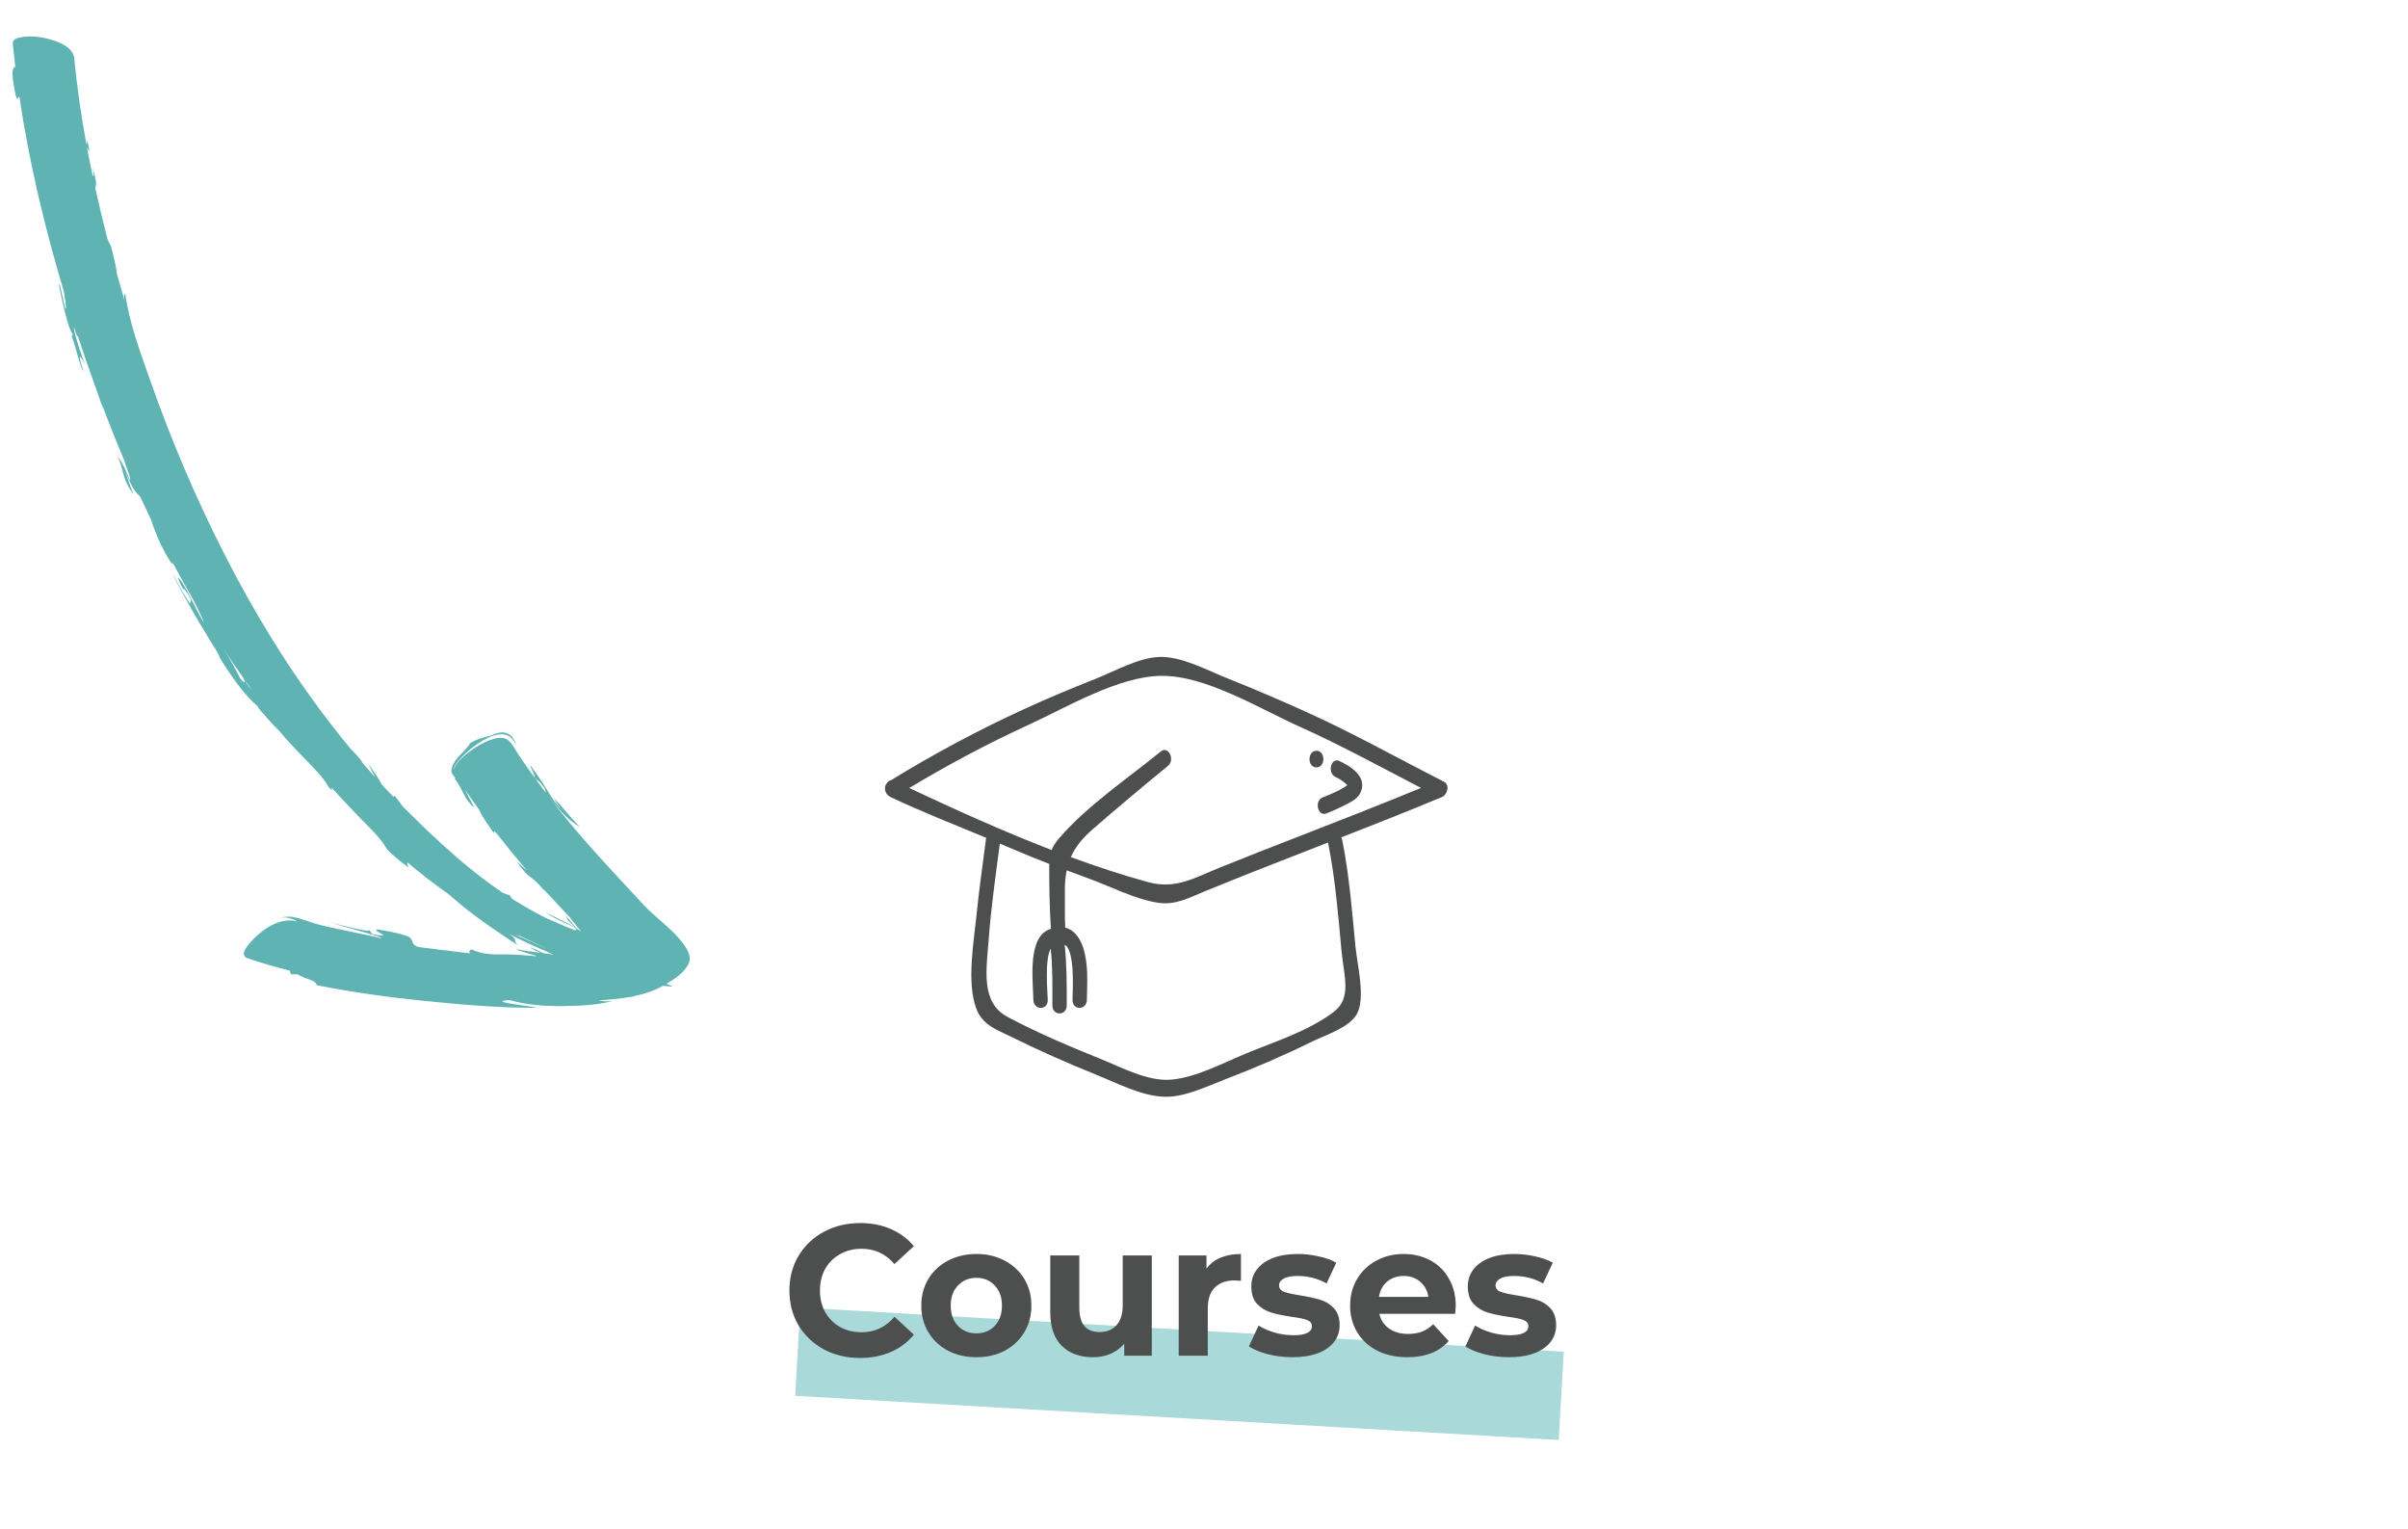
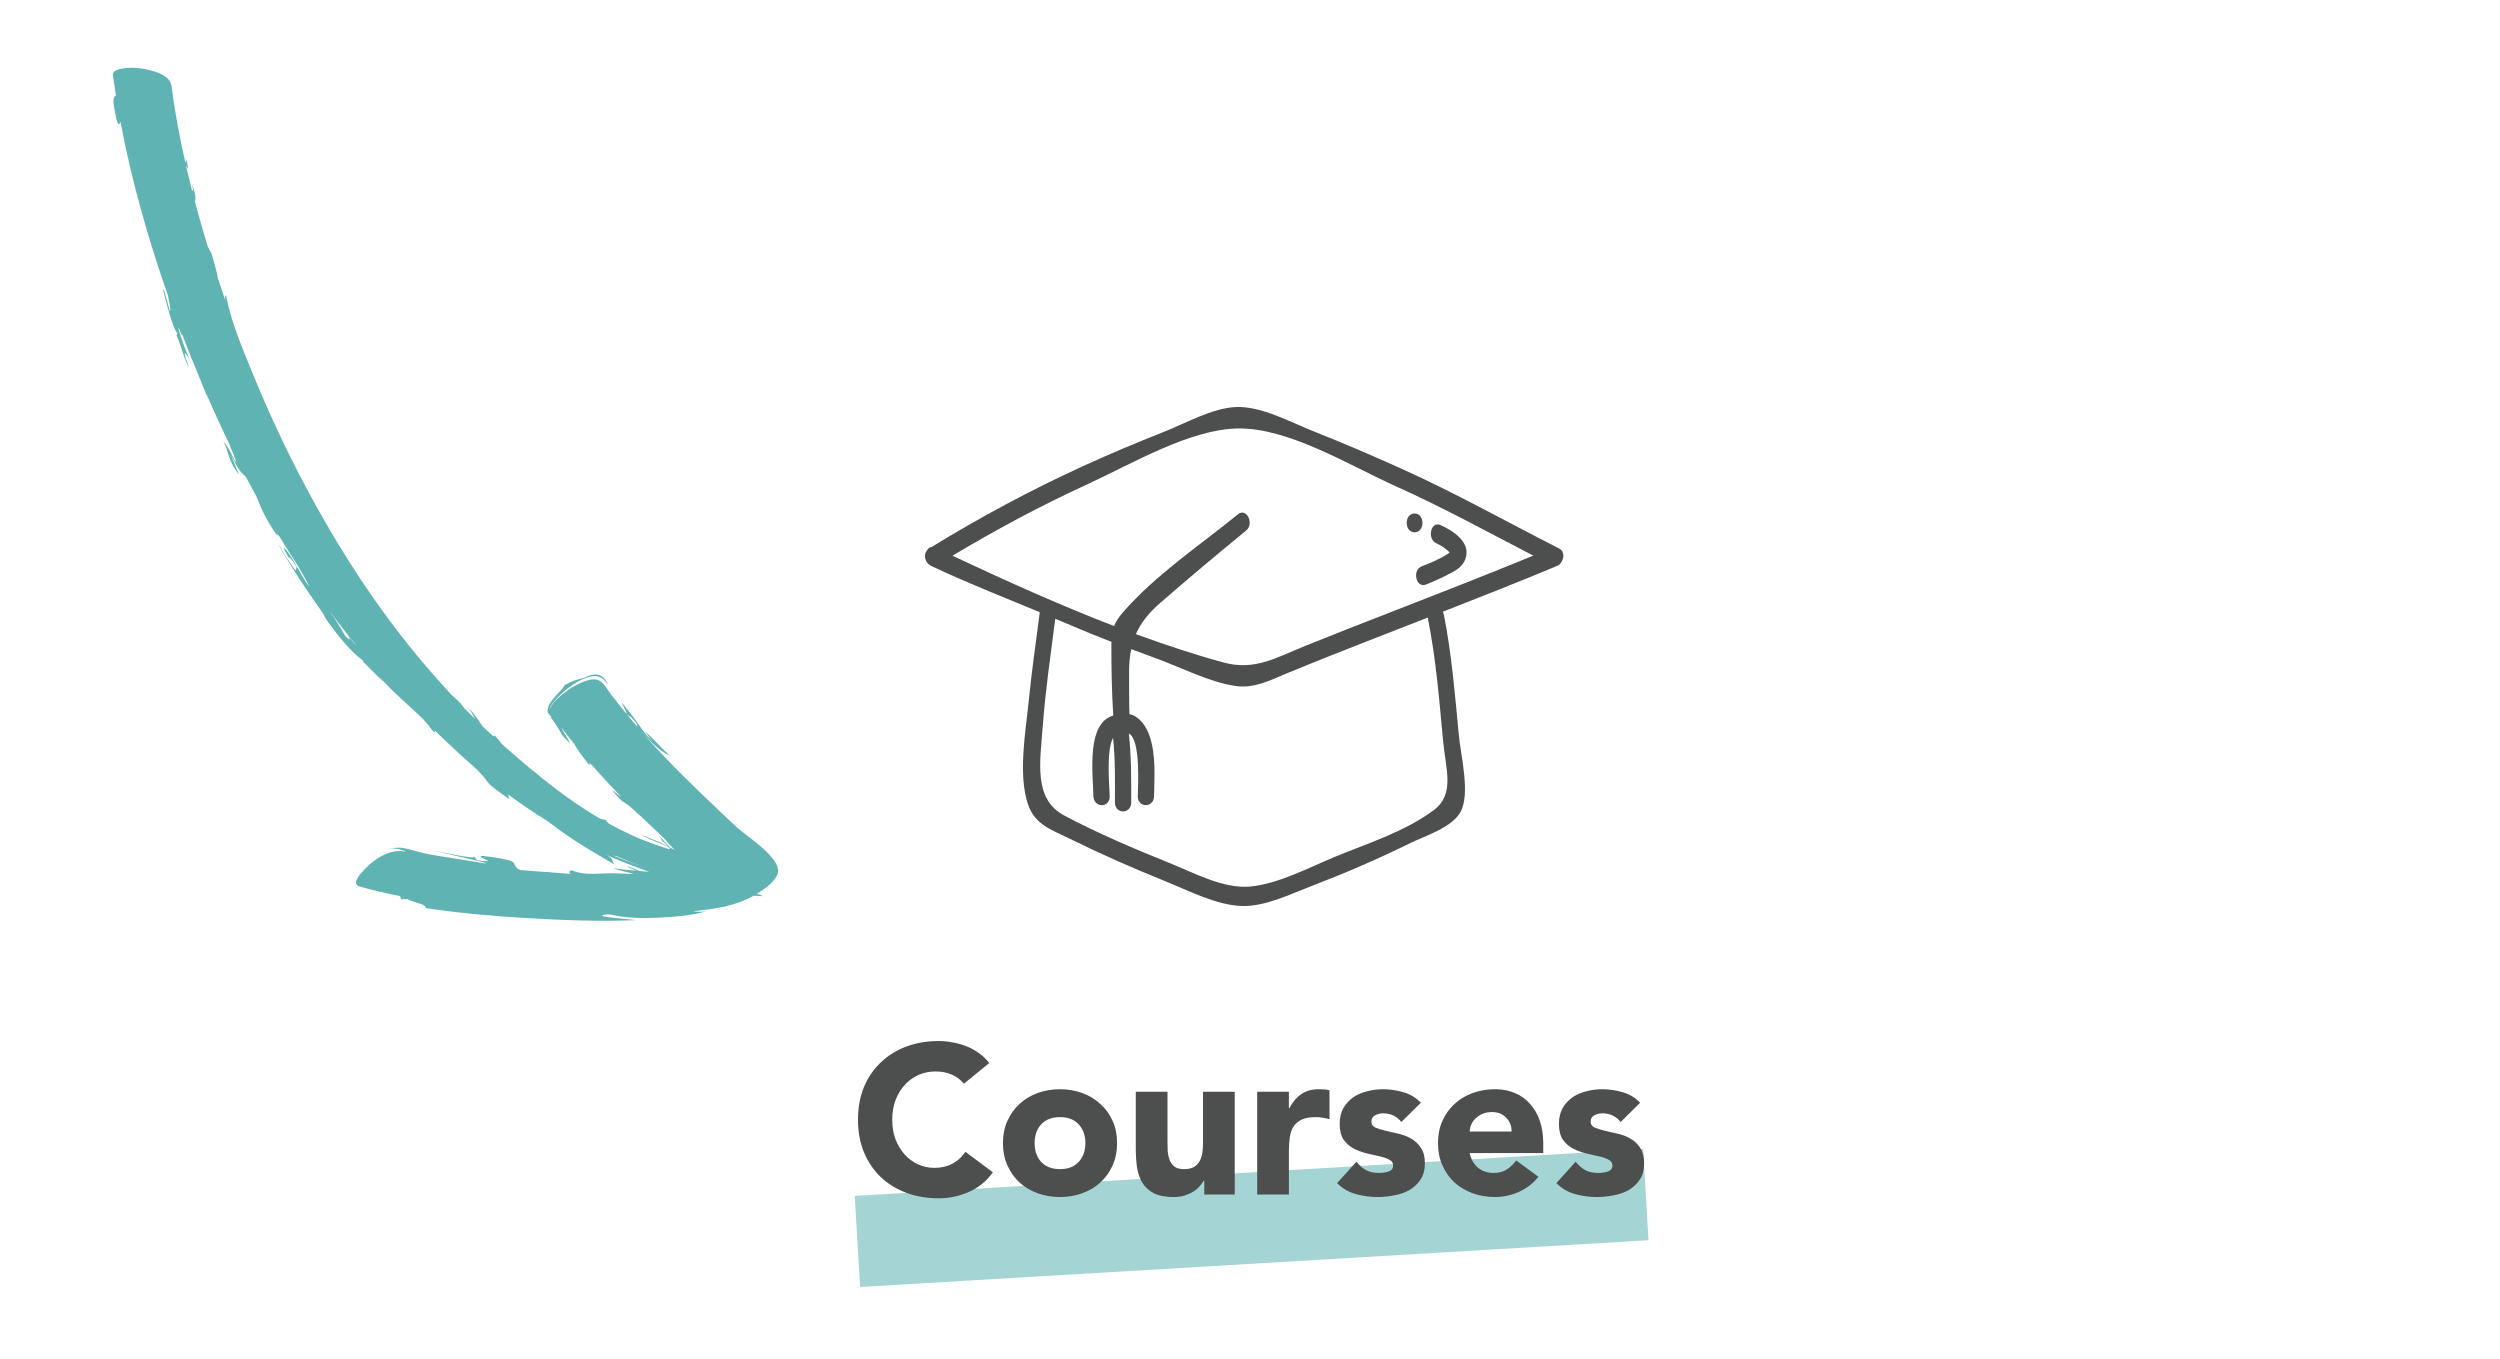
- <svg xmlns="http://www.w3.org/2000/svg" width="517" height="328" viewBox="0 0 517 328" fill="none">
-   <mask id="mask0_238:954" style="mask-type:alpha" maskUnits="userSpaceOnUse" x="0" y="0" width="517" height="328">
-     <rect width="517" height="328" fill="#C4C4C4" />
+ <svg xmlns="http://www.w3.org/2000/svg" width="473" height="257" viewBox="0 0 473 257" fill="none">
+   <mask id="mask0_102_893" style="mask-type:alpha" maskUnits="userSpaceOnUse" x="0" y="0" width="473" height="257">
+     <rect width="473" height="257" fill="#C4C4C4" />
  </mask>
-   <g mask="url(#mask0_238:954)">
-     <rect x="171.817" y="280.658" width="164.202" height="18.974" transform="rotate(3.31143 171.817 280.658)" fill="#75C2C2" fill-opacity="0.62" />
-     <path d="M184.646 291.48C181.793 291.48 179.206 290.867 176.886 289.64C174.593 288.387 172.779 286.667 171.446 284.48C170.139 282.267 169.486 279.773 169.486 277C169.486 274.227 170.139 271.747 171.446 269.56C172.779 267.347 174.593 265.627 176.886 264.4C179.206 263.147 181.806 262.52 184.686 262.52C187.113 262.52 189.299 262.947 191.246 263.8C193.219 264.653 194.873 265.88 196.206 267.48L192.046 271.32C190.153 269.133 187.806 268.04 185.006 268.04C183.273 268.04 181.726 268.427 180.366 269.2C179.006 269.947 177.939 271 177.166 272.36C176.419 273.72 176.046 275.267 176.046 277C176.046 278.733 176.419 280.28 177.166 281.64C177.939 283 179.006 284.067 180.366 284.84C181.726 285.587 183.273 285.96 185.006 285.96C187.806 285.96 190.153 284.853 192.046 282.64L196.206 286.48C194.873 288.107 193.219 289.347 191.246 290.2C189.273 291.053 187.073 291.48 184.646 291.48Z" fill="#4D4E4E" />
-     <path d="M209.64 291.32C207.373 291.32 205.333 290.853 203.52 289.92C201.733 288.96 200.333 287.64 199.32 285.96C198.306 284.28 197.8 282.373 197.8 280.24C197.8 278.107 198.306 276.2 199.32 274.52C200.333 272.84 201.733 271.533 203.52 270.6C205.333 269.64 207.373 269.16 209.64 269.16C211.906 269.16 213.933 269.64 215.72 270.6C217.506 271.533 218.906 272.84 219.92 274.52C220.933 276.2 221.44 278.107 221.44 280.24C221.44 282.373 220.933 284.28 219.92 285.96C218.906 287.64 217.506 288.96 215.72 289.92C213.933 290.853 211.906 291.32 209.64 291.32ZM209.64 286.2C211.24 286.2 212.546 285.667 213.56 284.6C214.6 283.507 215.12 282.053 215.12 280.24C215.12 278.427 214.6 276.987 213.56 275.92C212.546 274.827 211.24 274.28 209.64 274.28C208.04 274.28 206.72 274.827 205.68 275.92C204.64 276.987 204.12 278.427 204.12 280.24C204.12 282.053 204.64 283.507 205.68 284.6C206.72 285.667 208.04 286.2 209.64 286.2Z" fill="#4D4E4E" />
-     <path d="M247.291 269.48V291H241.371V288.44C240.544 289.373 239.557 290.093 238.411 290.6C237.264 291.08 236.024 291.32 234.691 291.32C231.864 291.32 229.624 290.507 227.971 288.88C226.317 287.253 225.491 284.84 225.491 281.64V269.48H231.731V280.72C231.731 284.187 233.184 285.92 236.091 285.92C237.584 285.92 238.784 285.44 239.691 284.48C240.597 283.493 241.051 282.04 241.051 280.12V269.48H247.291Z" fill="#4D4E4E" />
-     <path d="M259.031 272.32C259.778 271.28 260.778 270.493 262.031 269.96C263.311 269.427 264.778 269.16 266.431 269.16V274.92C265.738 274.867 265.271 274.84 265.031 274.84C263.245 274.84 261.845 275.347 260.831 276.36C259.818 277.347 259.311 278.84 259.311 280.84V291H253.071V269.48H259.031V272.32Z" fill="#4D4E4E" />
-     <path d="M277.46 291.32C275.673 291.32 273.927 291.107 272.22 290.68C270.513 290.227 269.153 289.667 268.14 289L270.22 284.52C271.18 285.133 272.34 285.64 273.7 286.04C275.06 286.413 276.393 286.6 277.7 286.6C280.34 286.6 281.66 285.947 281.66 284.64C281.66 284.027 281.3 283.587 280.58 283.32C279.86 283.053 278.753 282.827 277.26 282.64C275.5 282.373 274.047 282.067 272.9 281.72C271.753 281.373 270.753 280.76 269.9 279.88C269.073 279 268.66 277.747 268.66 276.12C268.66 274.76 269.047 273.56 269.82 272.52C270.62 271.453 271.767 270.627 273.26 270.04C274.78 269.453 276.567 269.16 278.62 269.16C280.14 269.16 281.647 269.333 283.14 269.68C284.66 270 285.913 270.453 286.9 271.04L284.82 275.48C282.927 274.413 280.86 273.88 278.62 273.88C277.287 273.88 276.287 274.067 275.62 274.44C274.953 274.813 274.62 275.293 274.62 275.88C274.62 276.547 274.98 277.013 275.7 277.28C276.42 277.547 277.567 277.8 279.14 278.04C280.9 278.333 282.34 278.653 283.46 279C284.58 279.32 285.553 279.92 286.38 280.8C287.207 281.68 287.62 282.907 287.62 284.48C287.62 285.813 287.22 287 286.42 288.04C285.62 289.08 284.447 289.893 282.9 290.48C281.38 291.04 279.567 291.32 277.46 291.32Z" fill="#4D4E4E" />
-     <path d="M312.55 280.32C312.55 280.4 312.51 280.96 312.43 282H296.15C296.443 283.333 297.137 284.387 298.23 285.16C299.323 285.933 300.683 286.32 302.31 286.32C303.43 286.32 304.417 286.16 305.27 285.84C306.15 285.493 306.963 284.96 307.71 284.24L311.03 287.84C309.003 290.16 306.043 291.32 302.15 291.32C299.723 291.32 297.577 290.853 295.71 289.92C293.843 288.96 292.403 287.64 291.39 285.96C290.377 284.28 289.87 282.373 289.87 280.24C289.87 278.133 290.363 276.24 291.35 274.56C292.363 272.853 293.737 271.533 295.47 270.6C297.23 269.64 299.19 269.16 301.35 269.16C303.457 269.16 305.363 269.613 307.07 270.52C308.777 271.427 310.11 272.733 311.07 274.44C312.057 276.12 312.55 278.08 312.55 280.32ZM301.39 273.88C299.977 273.88 298.79 274.28 297.83 275.08C296.87 275.88 296.283 276.973 296.07 278.36H306.67C306.457 277 305.87 275.92 304.91 275.12C303.95 274.293 302.777 273.88 301.39 273.88Z" fill="#4D4E4E" />
-     <path d="M323.944 291.32C322.158 291.32 320.411 291.107 318.704 290.68C316.998 290.227 315.638 289.667 314.624 289L316.704 284.52C317.664 285.133 318.824 285.64 320.184 286.04C321.544 286.413 322.878 286.6 324.184 286.6C326.824 286.6 328.144 285.947 328.144 284.64C328.144 284.027 327.784 283.587 327.064 283.32C326.344 283.053 325.238 282.827 323.744 282.64C321.984 282.373 320.531 282.067 319.384 281.72C318.238 281.373 317.238 280.76 316.384 279.88C315.558 279 315.144 277.747 315.144 276.12C315.144 274.76 315.531 273.56 316.304 272.52C317.104 271.453 318.251 270.627 319.744 270.04C321.264 269.453 323.051 269.16 325.104 269.16C326.624 269.16 328.131 269.333 329.624 269.68C331.144 270 332.398 270.453 333.384 271.04L331.304 275.48C329.411 274.413 327.344 273.88 325.104 273.88C323.771 273.88 322.771 274.067 322.104 274.44C321.438 274.813 321.104 275.293 321.104 275.88C321.104 276.547 321.464 277.013 322.184 277.28C322.904 277.547 324.051 277.8 325.624 278.04C327.384 278.333 328.824 278.653 329.944 279C331.064 279.32 332.038 279.92 332.864 280.8C333.691 281.68 334.104 282.907 334.104 284.48C334.104 285.813 333.704 287 332.904 288.04C332.104 289.08 330.931 289.893 329.384 290.48C327.864 291.04 326.051 291.32 323.944 291.32Z" fill="#4D4E4E" />
-     <path d="M285.194 181.188C286.693 188.701 287.316 196.508 288.029 204.16C288.527 209.498 290.311 214.218 286.322 217.232C280.892 221.338 273.654 223.594 267.578 226.103C262.58 228.169 256.818 231.268 251.468 231.738C246.466 232.18 240.871 229.134 236.228 227.263C229.537 224.566 222.807 221.719 216.363 218.301C210.477 215.178 211.792 208.139 212.284 201.503C212.79 194.644 213.781 187.866 214.661 181.067C215.613 181.468 216.571 181.858 217.517 182.272C220.091 183.391 222.686 184.434 225.295 185.437C225.293 185.573 225.275 185.673 225.275 185.815C225.26 190.243 225.345 194.915 225.626 199.374C220.591 200.862 221.736 209.871 221.87 214.615C221.936 216.901 225.02 216.913 224.954 214.615C224.905 212.844 224.267 206.026 225.589 203.609C226.025 207.652 225.951 211.735 225.945 215.803C225.943 218.097 229.027 218.101 229.029 215.803C229.035 211.435 229.056 207.112 228.581 202.784C230.872 203.906 230.292 212.968 230.267 214.615C230.232 216.908 233.316 216.908 233.351 214.615C233.411 210.798 233.728 206.979 232.525 203.328C231.842 201.256 230.465 199.464 228.696 199.124C228.587 196.512 228.657 193.922 228.626 191.296C228.61 189.637 228.748 188.173 229.025 186.821C230.51 187.37 231.99 187.93 233.477 188.465C238.282 190.193 243.807 193.085 248.785 193.791C252.369 194.3 255.254 192.719 258.634 191.327C264.13 189.064 269.653 186.885 275.18 184.727C278.515 183.427 281.85 182.124 285.185 180.827C285.189 180.948 285.167 181.055 285.194 181.188ZM220.673 155.654C229.14 151.766 240.075 145.206 249.223 145.068C258.846 144.923 270.282 152.051 279.2 156.053C288.031 160.02 296.494 164.666 305.097 169.124C296.262 172.751 287.385 176.226 278.497 179.679C272.974 181.827 267.451 183.978 261.951 186.2C256.463 188.418 252.406 190.949 246.521 189.349C241.002 187.847 235.453 186.005 229.909 183.976C230.859 181.815 232.366 179.938 234.548 178.041C239.896 173.395 245.308 168.853 250.765 164.383C252.373 163.069 250.835 159.974 249.211 161.305C242.08 167.142 233.555 172.787 227.378 179.95C226.605 180.846 226.11 181.613 225.787 182.452C215.409 178.457 205.126 173.797 195.205 169.143C203.504 164.172 211.975 159.644 220.673 155.654ZM310.022 167.791C299.984 162.693 290.272 157.22 280.02 152.617C274.633 150.2 269.219 147.861 263.752 145.696C259.267 143.921 253.603 140.786 248.812 141.012C244.303 141.225 239.314 144.092 235.126 145.743C229.994 147.766 224.894 149.907 219.853 152.215C210.071 156.695 200.545 161.8 191.251 167.494C190.869 167.542 190.567 167.794 190.367 168.16C189.763 168.889 189.96 169.992 190.556 170.619H190.558C190.626 170.693 190.706 170.736 190.783 170.793C190.889 170.883 190.982 170.985 191.12 171.049C197.878 174.241 204.832 176.972 211.727 179.826C211.005 185.404 210.201 190.963 209.642 196.567C209.06 202.368 207.551 210.653 209.545 216.312C210.867 220.069 214.052 221.027 217.114 222.546C223.118 225.521 229.239 228.214 235.408 230.7C239.927 232.523 245.23 235.32 250.103 235.417C254.415 235.503 259.045 233.21 263.061 231.669C269.419 229.233 275.717 226.524 281.877 223.487C284.453 222.218 289.662 220.614 291.307 217.674C293.244 214.213 291.379 206.946 291.021 203.193C290.293 195.562 289.664 187.733 288.167 180.24C288.128 180.038 288.048 179.89 287.969 179.741C295.217 176.91 302.457 174.056 309.654 171.049C310.752 170.591 311.348 168.466 310.022 167.791Z" fill="#4D4E4E" />
-     <path d="M286.746 166.785C287.461 167.115 288.181 167.543 288.798 168.083C288.973 168.211 289.125 168.368 289.258 168.546C289.104 168.677 288.929 168.784 288.771 168.886C287.272 169.844 285.596 170.514 283.98 171.156C282.115 171.897 282.915 175.341 284.801 174.595C286.322 173.989 287.819 173.306 289.285 172.536C290.422 171.94 291.652 171.284 292.203 169.898C293.535 166.54 289.686 164.323 287.566 163.348C285.722 162.498 284.922 165.946 286.746 166.785Z" fill="#4D4E4E" />
-     <path d="M282.641 164.718C284.625 164.718 284.629 161.153 282.641 161.153C280.654 161.153 280.65 164.718 282.641 164.718Z" fill="#4D4E4E" />
-     <path d="M49.573 141.856C50.332 143.195 51.011 144.482 51.608 145.69C52.737 146.984 52.712 146.444 52.198 145.459C50.81 143.483 49.449 141.481 48.116 139.444C48.614 140.238 49.105 141.036 49.573 141.856C49.12 141.068 50.332 143.195 49.573 141.856ZM54.085 148.109C53.466 147.253 52.852 146.389 52.241 145.525C53.092 146.936 53.63 147.621 54.085 148.109ZM112.27 201.335C114.124 202.167 115.979 203.002 117.846 203.803C115.788 202.869 113.737 201.918 111.702 200.916C111.418 200.841 111.082 200.741 110.674 200.61C110.674 200.61 111.31 200.903 112.27 201.335C111.31 200.903 113.23 201.766 112.27 201.335ZM117.025 169.308C115.253 166.923 115.825 168.03 114.778 166.925C115.561 168.006 116.354 169.077 117.157 170.137L117.025 169.308ZM2.895 14.644C3.01 14.447 3.158 14.415 3.286 14.29C3.122 12.912 2.96 11.534 2.821 10.156C2.772 9.665 2.621 9.127 2.912 8.739C3.36 8.145 4.196 8.025 4.812 7.935C7.037 7.611 9.423 7.971 11.61 8.718C13.076 9.221 15.715 10.251 15.941 12.587C16.535 18.738 17.43 24.845 18.541 30.9C18.655 30.95 18.723 30.681 18.729 29.953C19.624 34.113 18.976 32.029 18.682 31.689C19.051 33.674 19.454 35.663 19.869 37.644C20.056 37.837 20.267 38.052 19.909 36.006C20.848 39.34 20.663 39.852 20.447 40.336C21.255 44.001 22.131 47.648 23.064 51.269C23.349 51.945 23.622 52.503 23.855 52.905C24.679 56.143 25.029 57.924 25.151 58.997C25.677 60.875 26.218 62.739 26.77 64.592C26.608 63.676 26.587 63.076 26.887 63.12C27.807 69.411 30.088 75.494 32.142 81.353C34.467 87.968 36.996 94.514 39.731 100.903C45.109 113.432 51.239 125.531 58.188 136.813C63.41 145.285 69.12 153.292 75.266 160.715L75.26 160.709C77.174 162.589 77.657 163.365 77.992 163.964C78.832 164.934 79.693 165.883 80.553 166.835C79.936 165.749 79.553 164.782 78.919 163.767C80.828 166.269 81.363 167.352 82.064 168.528C82.845 169.363 83.646 170.178 84.439 170.999C84.654 171.08 84.582 170.801 84.74 170.81C85.48 171.716 85.993 172.439 86.444 173.091C88.649 175.238 90.827 177.435 93.065 179.526C93.099 179.49 93.451 179.805 94.848 181.172C99.04 184.984 103.367 188.551 107.915 191.614C108.669 191.957 109.189 192.108 109.401 192.086C109.481 192.315 109.696 192.619 110.021 192.986C112.362 194.457 114.718 195.777 117.1 196.995C119.207 197.911 121.313 198.844 123.443 199.671C123.958 199.62 123.714 199.349 123.382 199.148C122.72 198.738 122.012 198.45 121.328 198.118C119.918 197.43 118.474 196.792 117.133 195.885C121.493 197.914 122.274 198.358 123.493 199.119L122 197.591L121.404 196.459L123.796 199.312C124.076 199.493 124.396 199.691 124.778 199.927C123.993 199.005 123.148 197.946 122.319 196.888C120.421 194.863 118.528 192.832 116.637 190.79C116.753 190.959 116.871 191.118 116.981 191.298C113.187 186.82 114.412 189.711 110.913 184.928C111.508 185.461 112.289 186.084 113.135 186.831C110.977 184.324 108.864 181.75 106.82 179.106C106.187 178.38 105.858 178.14 106.124 178.951C104.336 176.505 103.144 174.565 102.794 173.694C101.795 172.309 100.804 170.91 99.831 169.493C100.834 171.679 103.323 175.496 100.16 171.535L99.035 169.396C98.636 168.643 98.237 167.893 97.666 167.225L97.733 166.917C97.638 166.839 97.486 166.649 97.29 166.381C97.082 166.133 96.842 165.719 96.938 165.202C97.156 163.84 98.13 162.778 98.909 161.922C99.107 161.708 101.061 159.717 100.862 159.568C102.309 158.654 103.831 158.238 105.428 157.896C106.994 157.078 109.195 156.627 110.351 158.799C110.561 159.143 110.735 159.523 110.918 159.89C110.608 159.468 110.359 159.138 110.217 158.96C108.765 156.787 106.179 157.664 104.481 158.514C102.506 159.504 100.595 160.974 98.976 162.691C98.433 163.32 97.706 164.008 97.34 165.22C97.4 165.151 97.484 164.968 97.603 164.735C98.272 163.357 99.491 162.356 100.549 161.526C102.015 160.371 103.615 159.407 105.298 158.822C106.459 158.414 108.086 157.98 109.198 158.966C110.135 159.789 110.863 161.34 111.606 162.429C112.602 163.884 113.614 165.318 114.639 166.738C115.07 167.069 114.495 165.849 114.447 165.737C114.247 165.283 113.919 164.736 113.849 164.224C115.097 165.936 116.291 167.637 117.406 169.484C118.352 171.057 119.319 172.508 120.519 173.782C119.318 172.132 118.896 171.375 118.9 171.275C118.892 171.332 119.925 172.382 120.015 172.477C120.511 173.042 121.005 173.61 121.498 174.179C122.467 175.291 123.427 176.48 124.488 177.454C121.865 176.108 119.445 173.055 117.467 170.546C123.95 179.083 131.096 186.596 138.217 194.25C140.773 196.995 143.825 199.009 146.236 201.966C147.153 203.093 148.622 205.101 147.886 206.761C146.972 208.808 144.715 210.175 143.104 211.157L144.573 211.79L142.359 211.601C140.293 212.732 138.103 213.428 135.851 213.881C135.807 213.921 135.81 213.954 135.876 213.982C135.764 213.968 135.637 213.956 135.498 213.948C133.253 214.373 130.945 214.572 128.609 214.716C129.214 214.906 130.115 214.986 131.522 214.877C128.048 215.755 124.415 215.919 120.851 215.951C117.165 215.981 113.329 215.777 109.684 214.719C109.471 214.705 109.257 214.697 109.044 214.679C104.923 215.022 112.937 215.828 115.451 216.323C107.28 216.355 99.064 215.653 90.895 214.814C83.234 214.023 75.584 212.993 67.971 211.454C67.79 210.316 66.223 210.466 63.862 209.13L62.314 209.132C62.811 209.136 62.037 208.595 62.31 208.368C59.269 207.6 56.237 206.731 53.234 205.711C51.569 205.145 52.613 203.648 53.43 202.662C56.003 199.576 60.115 196.708 63.82 197.797C62.473 196.927 60.999 196.733 59.55 197.083C60.644 196.818 61.77 196.666 62.897 196.814C64.523 197.117 66.131 197.798 67.739 198.266C69.319 198.729 70.916 199.042 72.508 199.388C75.681 200.085 78.867 200.668 82.034 201.432C81.451 200.994 80.662 200.86 80.022 200.663C78.742 200.277 77.462 199.893 76.182 199.546C74.142 199.003 72.131 198.314 70.091 197.768C71.984 198.257 73.88 198.77 75.778 199.206C76.555 199.381 77.335 199.555 78.115 199.663C78.352 199.699 79.142 199.926 79.321 199.631L79.917 200.503C85.624 201.557 79.211 199.667 81.116 199.498C82.962 199.835 84.843 200.113 86.668 200.678C87.205 200.844 88.08 201.03 88.361 201.724C88.733 202.632 88.872 202.929 89.761 203.267C91.636 203.512 93.51 203.74 95.38 203.963C95.834 203.969 96.369 204.039 96.965 204.157C98.348 204.322 99.728 204.484 101.097 204.653C100.387 204.28 100.898 203.966 101.219 203.779C103.481 204.854 105.653 204.894 108.001 204.855C110.408 204.814 112.794 205.062 115.2 205.254C115.268 205.068 111.235 204.187 110.882 203.713C112.403 204.042 114.196 204.284 115.956 204.513C114.418 203.76 112.742 202.882 114.927 203.752C115.61 204.075 116.159 204.349 116.625 204.597C117.37 204.695 118.112 204.793 118.854 204.901C115.124 203.303 111.401 201.65 107.774 199.653C108.222 199.92 110.571 200.911 110.597 201.823C110.624 202.745 111.767 203.287 112.302 203.652C107.919 200.738 103.484 197.851 99.301 194.467L97.67 193.09C97.174 192.672 96.685 192.259 96.188 191.837C93.225 189.759 90.318 187.513 87.491 185.124C87.419 185.304 87.478 185.621 87.687 186.211C86.454 185.251 85.216 184.296 84.042 183.219C83.591 182.813 83.118 182.372 82.782 181.8C81.699 179.963 80.244 178.651 78.794 177.292C79.679 178.092 80.561 178.892 81.446 179.689C77.915 176.315 74.526 172.712 71.178 169.046C71.252 169.461 71.566 170.065 70.545 168.902C70.126 168.14 69.498 167.285 68.741 166.37C65.561 162.786 61.995 159.614 59.048 155.713C59.341 156.153 59.652 156.577 59.957 157.006C58.465 155.418 57.029 153.749 55.573 152.101C55.519 152.059 55.547 152.133 55.514 152.119C55.483 151.979 55.45 151.846 55.452 151.733C52.294 149.044 49.619 145.053 47.251 141.327C46.776 139.916 45.765 138.615 45.048 137.395C44.005 135.618 42.904 133.893 41.882 132.101C40.842 130.28 39.808 128.459 38.812 126.605C38.211 125.488 37.484 124.302 37.106 123.035C38.108 125.287 39.157 127.064 40.764 129.573L41.038 128.701C38.36 124.026 40.367 128.846 38.154 124.05C38.591 124.145 38.973 124.806 39.231 125.206C39.817 126.115 40.326 127.108 40.824 128.092C41.788 129.982 42.69 131.977 43.859 133.69C43.108 131.934 42.249 130.214 41.376 128.542C41.891 129.424 42.398 130.327 42.929 131.188C42.376 130.256 41.828 129.314 41.282 128.364C41.312 128.425 41.346 128.485 41.376 128.542C39.928 126.013 38.505 123.455 37.127 120.859C37.126 121.142 36.958 121.087 36.44 120.341C34.742 117.588 33.476 114.767 32.438 111.564C31.654 109.947 30.886 108.316 30.135 106.673C29.49 105.988 28.96 105.476 28.469 104.568C27.858 103.451 27.334 102.247 26.827 101.052C27.407 102.753 28.007 104.432 28.622 106.11C27.791 104.92 27.027 103.63 26.607 102.135C26.197 100.681 25.899 99.291 25.25 97.949C25.947 99.005 26.137 98.885 27.865 102.989C28.307 103.223 27.084 100.029 26.48 98.516L26.912 99.459C26.901 99.407 26.89 99.355 26.882 99.302C25.104 95.123 23.416 90.887 21.802 86.604C21.785 86.565 21.766 86.527 21.751 86.495L22.169 87.928C21.035 84.463 19.755 81.079 18.571 77.646L18.554 77.74C18.499 77.546 18.451 77.357 18.407 77.175C17.813 75.455 17.234 73.727 16.667 71.995C16.671 72.47 16.506 72.272 15.907 70.24C15.832 70.749 16.065 71.44 16.189 71.924C16.435 72.906 16.727 73.868 17.043 74.824C17.688 76.769 18.379 78.689 19.102 80.594C18.636 79.365 18.113 77.556 17.269 76.619C17.053 76.382 17.139 76.887 17.162 77.007C17.339 77.959 17.675 78.887 17.977 79.788C17.064 78.558 16.413 74.743 15.332 72.022C15.625 72.462 15.486 71.48 15.691 71.625C15.07 71.766 13.951 66.984 13.807 66.452C13.509 65.278 13.233 64.092 13.002 62.896C12.951 62.628 12.544 61.105 12.783 60.884L14.02 66.297C14.369 66.403 13.932 64.061 13.715 62.581C9.655 49.036 6.243 34.792 4.144 20.66C3.918 20.849 3.803 21.94 3.332 20.339C3.143 19.355 2.942 18.359 2.829 17.352C2.745 16.601 2.517 15.291 2.895 14.644C2.777 14.843 3.01 14.447 2.895 14.644Z" fill="#60B3B3" />
+   <g mask="url(#mask0_102_893)">
+     <rect x="161.714" y="226.263" width="149.423" height="17.266" transform="rotate(-3.39495 161.714 226.263)" fill="#60B3B3" fill-opacity="0.56" />
+     <path d="M182.373 205.04C181.759 204.293 180.999 203.72 180.093 203.32C179.213 202.92 178.186 202.72 177.013 202.72C175.839 202.72 174.746 202.947 173.733 203.4C172.746 203.853 171.879 204.493 171.133 205.32C170.413 206.12 169.839 207.08 169.413 208.2C169.013 209.32 168.813 210.533 168.813 211.84C168.813 213.173 169.013 214.4 169.413 215.52C169.839 216.613 170.413 217.573 171.133 218.4C171.853 219.2 172.693 219.827 173.653 220.28C174.639 220.733 175.693 220.96 176.813 220.96C178.093 220.96 179.226 220.693 180.213 220.16C181.199 219.627 182.013 218.88 182.653 217.92L187.853 221.8C186.653 223.48 185.133 224.72 183.293 225.52C181.453 226.32 179.559 226.72 177.613 226.72C175.399 226.72 173.359 226.373 171.493 225.68C169.626 224.987 168.013 224 166.653 222.72C165.293 221.413 164.226 219.84 163.453 218C162.706 216.16 162.333 214.107 162.333 211.84C162.333 209.573 162.706 207.52 163.453 205.68C164.226 203.84 165.293 202.28 166.653 201C168.013 199.693 169.626 198.693 171.493 198C173.359 197.307 175.399 196.96 177.613 196.96C178.413 196.96 179.239 197.04 180.093 197.2C180.973 197.333 181.826 197.56 182.653 197.88C183.506 198.2 184.319 198.627 185.093 199.16C185.866 199.693 186.559 200.347 187.173 201.12L182.373 205.04ZM189.755 216.28C189.755 214.733 190.035 213.333 190.595 212.08C191.155 210.827 191.915 209.76 192.875 208.88C193.862 207.973 195.009 207.28 196.315 206.8C197.649 206.32 199.062 206.08 200.555 206.08C202.049 206.08 203.449 206.32 204.755 206.8C206.089 207.28 207.235 207.973 208.195 208.88C209.182 209.76 209.955 210.827 210.515 212.08C211.075 213.333 211.355 214.733 211.355 216.28C211.355 217.827 211.075 219.227 210.515 220.48C209.955 221.733 209.182 222.813 208.195 223.72C207.235 224.6 206.089 225.28 204.755 225.76C203.449 226.24 202.049 226.48 200.555 226.48C199.062 226.48 197.649 226.24 196.315 225.76C195.009 225.28 193.862 224.6 192.875 223.72C191.915 222.813 191.155 221.733 190.595 220.48C190.035 219.227 189.755 217.827 189.755 216.28ZM195.755 216.28C195.755 217.747 196.169 218.933 196.995 219.84C197.849 220.747 199.035 221.2 200.555 221.2C202.075 221.2 203.249 220.747 204.075 219.84C204.929 218.933 205.355 217.747 205.355 216.28C205.355 214.813 204.929 213.627 204.075 212.72C203.249 211.813 202.075 211.36 200.555 211.36C199.035 211.36 197.849 211.813 196.995 212.72C196.169 213.627 195.755 214.813 195.755 216.28ZM233.61 226H227.85V223.36H227.77C227.556 223.733 227.276 224.107 226.93 224.48C226.61 224.853 226.21 225.187 225.73 225.48C225.25 225.773 224.703 226.013 224.09 226.2C223.476 226.387 222.81 226.48 222.09 226.48C220.57 226.48 219.33 226.253 218.37 225.8C217.436 225.32 216.703 224.667 216.17 223.84C215.663 223.013 215.316 222.04 215.13 220.92C214.97 219.8 214.89 218.587 214.89 217.28V206.56H220.89V216.08C220.89 216.64 220.903 217.227 220.93 217.84C220.983 218.427 221.103 218.973 221.29 219.48C221.503 219.987 221.81 220.4 222.21 220.72C222.636 221.04 223.236 221.2 224.01 221.2C224.783 221.2 225.41 221.067 225.89 220.8C226.37 220.507 226.73 220.133 226.97 219.68C227.236 219.2 227.41 218.667 227.49 218.08C227.57 217.493 227.61 216.88 227.61 216.24V206.56H233.61V226ZM237.858 206.56H243.858V209.68H243.938C244.578 208.48 245.338 207.587 246.218 207C247.098 206.387 248.205 206.08 249.538 206.08C249.885 206.08 250.232 206.093 250.578 206.12C250.925 206.147 251.245 206.2 251.538 206.28V211.76C251.112 211.627 250.685 211.533 250.258 211.48C249.858 211.4 249.432 211.36 248.978 211.36C247.832 211.36 246.925 211.52 246.258 211.84C245.592 212.16 245.072 212.613 244.698 213.2C244.352 213.76 244.125 214.44 244.018 215.24C243.912 216.04 243.858 216.92 243.858 217.88V226H237.858V206.56ZM265.147 212.28C264.267 211.187 263.107 210.64 261.667 210.64C261.161 210.64 260.667 210.76 260.187 211C259.707 211.24 259.467 211.653 259.467 212.24C259.467 212.72 259.707 213.08 260.187 213.32C260.694 213.533 261.321 213.733 262.067 213.92C262.841 214.08 263.654 214.267 264.507 214.48C265.387 214.667 266.201 214.973 266.947 215.4C267.721 215.827 268.347 216.413 268.827 217.16C269.334 217.88 269.587 218.853 269.587 220.08C269.587 221.333 269.307 222.373 268.747 223.2C268.214 224 267.521 224.653 266.667 225.16C265.814 225.64 264.854 225.973 263.787 226.16C262.721 226.373 261.667 226.48 260.627 226.48C259.267 226.48 257.894 226.293 256.507 225.92C255.121 225.52 253.947 224.827 252.987 223.84L256.627 219.8C257.187 220.493 257.801 221.027 258.467 221.4C259.161 221.747 259.961 221.92 260.867 221.92C261.561 221.92 262.187 221.827 262.747 221.64C263.307 221.427 263.587 221.053 263.587 220.52C263.587 220.013 263.334 219.64 262.827 219.4C262.347 219.133 261.721 218.92 260.947 218.76C260.201 218.573 259.387 218.387 258.507 218.2C257.654 217.987 256.841 217.68 256.067 217.28C255.321 216.88 254.694 216.32 254.187 215.6C253.707 214.853 253.467 213.867 253.467 212.64C253.467 211.493 253.694 210.507 254.147 209.68C254.627 208.853 255.241 208.173 255.987 207.64C256.761 207.107 257.641 206.72 258.627 206.48C259.614 206.213 260.614 206.08 261.627 206.08C262.907 206.08 264.201 206.267 265.507 206.64C266.814 207.013 267.921 207.68 268.827 208.64L265.147 212.28ZM291.063 222.64C290.103 223.867 288.89 224.813 287.423 225.48C285.956 226.147 284.436 226.48 282.863 226.48C281.37 226.48 279.956 226.24 278.623 225.76C277.316 225.28 276.17 224.6 275.183 223.72C274.223 222.813 273.463 221.733 272.903 220.48C272.343 219.227 272.063 217.827 272.063 216.28C272.063 214.733 272.343 213.333 272.903 212.08C273.463 210.827 274.223 209.76 275.183 208.88C276.17 207.973 277.316 207.28 278.623 206.8C279.956 206.32 281.37 206.08 282.863 206.08C284.25 206.08 285.503 206.32 286.623 206.8C287.77 207.28 288.73 207.973 289.503 208.88C290.303 209.76 290.916 210.827 291.343 212.08C291.77 213.333 291.983 214.733 291.983 216.28V218.16H278.063C278.303 219.307 278.823 220.227 279.623 220.92C280.423 221.587 281.41 221.92 282.583 221.92C283.57 221.92 284.396 221.707 285.063 221.28C285.756 220.827 286.356 220.253 286.863 219.56L291.063 222.64ZM285.983 214.08C286.01 213.067 285.676 212.2 284.983 211.48C284.29 210.76 283.396 210.4 282.303 210.4C281.636 210.4 281.05 210.507 280.543 210.72C280.036 210.933 279.596 211.213 279.223 211.56C278.876 211.88 278.596 212.267 278.383 212.72C278.196 213.147 278.09 213.6 278.063 214.08H285.983ZM306.632 212.28C305.752 211.187 304.592 210.64 303.152 210.64C302.645 210.64 302.152 210.76 301.672 211C301.192 211.24 300.952 211.653 300.952 212.24C300.952 212.72 301.192 213.08 301.672 213.32C302.178 213.533 302.805 213.733 303.552 213.92C304.325 214.08 305.138 214.267 305.992 214.48C306.872 214.667 307.685 214.973 308.432 215.4C309.205 215.827 309.832 216.413 310.312 217.16C310.818 217.88 311.072 218.853 311.072 220.08C311.072 221.333 310.792 222.373 310.232 223.2C309.698 224 309.005 224.653 308.152 225.16C307.298 225.64 306.338 225.973 305.272 226.16C304.205 226.373 303.152 226.48 302.112 226.48C300.752 226.48 299.378 226.293 297.992 225.92C296.605 225.52 295.432 224.827 294.472 223.84L298.112 219.8C298.672 220.493 299.285 221.027 299.952 221.4C300.645 221.747 301.445 221.92 302.352 221.92C303.045 221.92 303.672 221.827 304.232 221.64C304.792 221.427 305.072 221.053 305.072 220.52C305.072 220.013 304.818 219.64 304.312 219.4C303.832 219.133 303.205 218.92 302.432 218.76C301.685 218.573 300.872 218.387 299.992 218.2C299.138 217.987 298.325 217.68 297.552 217.28C296.805 216.88 296.178 216.32 295.672 215.6C295.192 214.853 294.952 213.867 294.952 212.64C294.952 211.493 295.178 210.507 295.632 209.68C296.112 208.853 296.725 208.173 297.472 207.64C298.245 207.107 299.125 206.72 300.112 206.48C301.098 206.213 302.098 206.08 303.112 206.08C304.392 206.08 305.685 206.267 306.992 206.64C308.298 207.013 309.405 207.68 310.312 208.64L306.632 212.28Z" fill="#4D4E4E" />
+     <path d="M270.194 117.188C271.693 124.701 272.316 132.508 273.029 140.16C273.527 145.498 275.311 150.218 271.322 153.232C265.892 157.338 258.654 159.594 252.578 162.103C247.58 164.169 241.818 167.268 236.468 167.738C231.466 168.18 225.871 165.134 221.228 163.263C214.537 160.566 207.807 157.719 201.363 154.301C195.477 151.178 196.792 144.139 197.284 137.503C197.79 130.644 198.781 123.866 199.661 117.067C200.613 117.468 201.571 117.858 202.517 118.272C205.091 119.391 207.686 120.434 210.295 121.437C210.293 121.573 210.275 121.673 210.275 121.815C210.26 126.243 210.345 130.915 210.626 135.374C205.591 136.862 206.736 145.871 206.87 150.615C206.936 152.901 210.02 152.913 209.954 150.615C209.905 148.844 209.267 142.026 210.589 139.609C211.025 143.652 210.951 147.735 210.945 151.803C210.943 154.097 214.027 154.101 214.029 151.803C214.035 147.435 214.056 143.112 213.581 138.784C215.872 139.906 215.292 148.968 215.267 150.615C215.232 152.908 218.316 152.908 218.351 150.615C218.411 146.798 218.728 142.979 217.525 139.328C216.842 137.256 215.465 135.464 213.696 135.124C213.587 132.512 213.657 129.922 213.626 127.296C213.61 125.637 213.748 124.173 214.025 122.821C215.51 123.37 216.99 123.93 218.477 124.465C223.282 126.193 228.807 129.085 233.785 129.791C237.369 130.3 240.254 128.719 243.634 127.327C249.13 125.064 254.653 122.885 260.18 120.727C263.515 119.427 266.85 118.124 270.185 116.827C270.189 116.948 270.167 117.055 270.194 117.188ZM205.673 91.654C214.14 87.766 225.075 81.206 234.223 81.068C243.846 80.924 255.282 88.051 264.2 92.053C273.031 96.02 281.494 100.666 290.097 105.124C281.262 108.751 272.385 112.226 263.497 115.679C257.974 117.827 252.451 119.978 246.951 122.2C241.463 124.418 237.406 126.949 231.521 125.349C226.002 123.847 220.453 122.005 214.909 119.976C215.859 117.815 217.366 115.938 219.548 114.041C224.896 109.395 230.308 104.853 235.765 100.383C237.373 99.069 235.835 95.975 234.211 97.305C227.08 103.142 218.555 108.787 212.378 115.95C211.605 116.846 211.11 117.613 210.787 118.452C200.409 114.457 190.126 109.797 180.205 105.143C188.504 100.172 196.975 95.644 205.673 91.654ZM295.022 103.791C284.984 98.693 275.272 93.22 265.02 88.617C259.633 86.2 254.219 83.861 248.752 81.696C244.267 79.921 238.603 76.786 233.812 77.012C229.303 77.225 224.314 80.092 220.126 81.743C214.994 83.766 209.894 85.907 204.853 88.215C195.071 92.695 185.545 97.8 176.251 103.494C175.869 103.542 175.567 103.794 175.367 104.16C174.763 104.889 174.96 105.992 175.556 106.619H175.558C175.626 106.693 175.706 106.736 175.783 106.793C175.889 106.883 175.982 106.985 176.12 107.049C182.878 110.241 189.832 112.972 196.727 115.826C196.005 121.404 195.201 126.963 194.642 132.567C194.06 138.368 192.551 146.653 194.545 152.312C195.867 156.069 199.052 157.027 202.114 158.546C208.118 161.521 214.239 164.214 220.408 166.7C224.927 168.523 230.23 171.32 235.103 171.417C239.415 171.503 244.045 169.21 248.061 167.669C254.419 165.233 260.717 162.524 266.877 159.487C269.453 158.218 274.662 156.614 276.307 153.674C278.244 150.213 276.379 142.946 276.021 139.193C275.293 131.562 274.664 123.733 273.167 116.24C273.128 116.038 273.048 115.89 272.969 115.741C280.217 112.91 287.457 110.056 294.654 107.049C295.752 106.591 296.348 104.466 295.022 103.791Z" fill="#4D4E4E" />
+     <path d="M271.746 102.785C272.461 103.115 273.181 103.543 273.798 104.083C273.973 104.211 274.125 104.368 274.259 104.546C274.104 104.677 273.93 104.784 273.771 104.886C272.272 105.844 270.597 106.514 268.98 107.156C267.115 107.897 267.915 111.341 269.801 110.595C271.322 109.989 272.819 109.306 274.285 108.536C275.422 107.94 276.652 107.284 277.203 105.898C278.535 102.54 274.686 100.323 272.566 99.349C270.722 98.498 269.922 101.946 271.746 102.785Z" fill="#4D4E4E" />
+     <path d="M267.641 100.717C269.625 100.717 269.629 97.153 267.641 97.153C265.654 97.153 265.65 100.717 267.641 100.717Z" fill="#4D4E4E" />
+     <path d="M63.558 117.389C64.223 118.424 64.819 119.419 65.345 120.354C66.318 121.34 66.284 120.914 65.832 120.152C64.628 118.635 63.446 117.097 62.286 115.53C62.719 116.142 63.148 116.757 63.558 117.389C63.162 116.781 64.223 118.424 63.558 117.389ZM67.469 122.185C66.932 121.528 66.4 120.865 65.87 120.202C66.613 121.29 67.078 121.814 67.469 122.185ZM117.251 162.349C118.817 162.945 120.383 163.545 121.959 164.116C120.221 163.446 118.488 162.761 116.767 162.036C116.529 161.986 116.246 161.918 115.903 161.828C115.903 161.828 116.44 162.039 117.251 162.349C116.44 162.039 118.062 162.658 117.251 162.349ZM120.456 136.872C118.921 135.045 119.425 135.902 118.525 135.062C119.204 135.892 119.891 136.712 120.586 137.524L120.456 136.872ZM21.615 18.355C21.707 18.196 21.829 18.165 21.933 18.063C21.763 16.979 21.596 15.894 21.447 14.81C21.395 14.423 21.256 14.002 21.489 13.687C21.849 13.202 22.544 13.08 23.055 12.988C24.902 12.659 26.9 12.865 28.741 13.383C29.976 13.733 32.202 14.46 32.446 16.3C33.087 21.143 33.978 25.941 35.048 30.692C35.145 30.728 35.195 30.513 35.182 29.937C36.027 33.196 35.438 31.57 35.184 31.311C35.539 32.868 35.922 34.427 36.316 35.98C36.476 36.127 36.657 36.289 36.31 34.683C37.172 37.289 37.03 37.699 36.861 38.089C37.622 40.96 38.439 43.814 39.303 46.646C39.557 47.171 39.797 47.603 40.001 47.913C40.765 50.447 41.1 51.843 41.227 52.687C41.71 54.155 42.205 55.611 42.709 57.057C42.553 56.338 42.521 55.865 42.772 55.889C43.689 60.833 45.735 65.566 47.587 70.132C49.682 75.284 51.946 80.376 54.379 85.337C59.161 95.065 64.559 104.428 70.622 113.119C75.177 119.645 80.129 125.787 85.43 131.454L85.425 131.449C87.065 132.873 87.487 133.47 87.781 133.932C88.504 134.672 89.244 135.393 89.984 136.118C89.444 135.279 89.101 134.527 88.549 133.746C90.2 135.661 90.672 136.5 91.284 137.406C91.955 138.041 92.643 138.659 93.323 139.282C93.504 139.339 93.438 139.12 93.57 139.122C94.209 139.814 94.654 140.369 95.045 140.87C96.934 142.495 98.803 144.159 100.718 145.739C100.746 145.709 101.047 145.947 102.245 146.982C105.83 149.857 109.524 152.535 113.389 154.807C114.026 155.053 114.463 155.155 114.639 155.131C114.711 155.31 114.898 155.543 115.177 155.822C117.164 156.908 119.161 157.874 121.176 158.758C122.954 159.413 124.732 160.082 126.529 160.666C126.957 160.608 126.747 160.402 126.465 160.254C125.903 159.951 125.306 159.748 124.728 159.507C123.535 159.01 122.316 158.553 121.176 157.88C124.86 159.341 125.522 159.666 126.557 160.227L125.275 159.068L124.751 158.194L126.814 160.37C127.052 160.504 127.323 160.65 127.648 160.824C126.971 160.121 126.241 159.311 125.525 158.502C123.894 156.964 122.267 155.42 120.642 153.868C120.743 153.998 120.845 154.12 120.941 154.259C117.671 150.843 118.761 153.088 115.73 149.422C116.238 149.824 116.905 150.291 117.628 150.854C115.769 148.943 113.946 146.977 112.179 144.955C111.634 144.402 111.353 144.222 111.594 144.855C110.046 142.98 109.006 141.485 108.693 140.809C107.827 139.746 106.968 138.673 106.122 137.584C107.011 139.279 109.177 142.216 106.446 139.188L105.457 137.534C105.106 136.952 104.756 136.373 104.263 135.863L104.312 135.617C104.231 135.559 104.1 135.414 103.93 135.208C103.751 135.019 103.54 134.699 103.609 134.287C103.758 133.203 104.545 132.332 105.174 131.629C105.334 131.454 106.916 129.815 106.747 129.704C107.932 128.934 109.191 128.555 110.515 128.232C111.801 127.534 113.626 127.105 114.641 128.784C114.824 129.049 114.979 129.344 115.14 129.628C114.871 129.304 114.656 129.051 114.533 128.916C113.271 127.246 111.135 128.024 109.74 128.752C108.116 129.599 106.557 130.824 105.248 132.235C104.81 132.75 104.22 133.318 103.944 134.288C103.992 134.232 104.058 134.084 104.151 133.896C104.677 132.785 105.67 131.954 106.532 131.263C107.728 130.301 109.039 129.486 110.428 128.968C111.386 128.608 112.733 128.211 113.684 128.954C114.485 129.573 115.128 130.776 115.774 131.612C116.639 132.73 117.517 133.83 118.405 134.919C118.773 135.167 118.264 134.221 118.222 134.134C118.044 133.782 117.758 133.36 117.687 132.958C118.768 134.27 119.804 135.576 120.778 136.999C121.604 138.211 122.445 139.327 123.476 140.295C122.435 139.03 122.065 138.445 122.066 138.366C122.061 138.411 122.947 139.207 123.024 139.279C123.452 139.71 123.877 140.143 124.301 140.576C125.136 141.423 125.965 142.332 126.872 143.067C124.653 142.089 122.563 139.755 120.854 137.836C126.463 144.373 132.6 150.077 138.719 155.894C140.916 157.98 143.509 159.471 145.59 161.73C146.381 162.59 147.653 164.13 147.079 165.466C146.366 167.115 144.516 168.27 143.196 169.099L144.435 169.551L142.585 169.474C140.889 170.437 139.079 171.059 137.212 171.491C137.177 171.524 137.18 171.55 137.235 171.57C137.142 171.563 137.036 171.557 136.92 171.556C135.058 171.966 133.137 172.199 131.193 172.389C131.702 172.52 132.456 172.554 133.626 172.421C130.75 173.23 127.724 173.479 124.754 173.622C121.68 173.766 118.477 173.731 115.412 173.015C115.234 173.01 115.055 173.011 114.878 173.004C111.449 173.411 118.151 173.784 120.259 174.093C113.446 174.387 106.578 174.103 99.746 173.708C93.34 173.336 86.936 172.773 80.551 171.807C80.373 170.913 79.07 171.083 77.07 170.105L75.779 170.158C76.194 170.144 75.535 169.742 75.757 169.554C73.203 169.046 70.655 168.459 68.126 167.751C66.725 167.358 67.559 166.141 68.217 165.335C70.289 162.81 73.65 160.407 76.766 161.146C75.621 160.503 74.388 160.398 73.188 160.722C74.094 160.477 75.029 160.32 75.973 160.399C77.335 160.586 78.692 161.071 80.045 161.388C81.373 161.702 82.713 161.897 84.048 162.118C86.711 162.565 89.381 162.921 92.04 163.42C91.544 163.093 90.883 163.014 90.344 162.879C89.267 162.616 88.191 162.354 87.115 162.122C85.402 161.76 83.708 161.282 81.994 160.917C83.584 161.242 85.177 161.584 86.77 161.867C87.422 161.979 88.077 162.092 88.731 162.151C88.928 162.172 89.593 162.325 89.735 162.086L90.252 162.756C95.037 163.401 89.644 162.118 91.229 161.922C92.776 162.128 94.351 162.285 95.886 162.672C96.338 162.786 97.072 162.904 97.323 163.443C97.655 164.149 97.778 164.379 98.527 164.617C100.097 164.749 101.664 164.868 103.229 164.982C103.608 164.972 104.056 165.01 104.555 165.083C105.713 165.168 106.867 165.251 108.012 165.34C107.412 165.068 107.831 164.803 108.093 164.644C110.005 165.42 111.818 165.38 113.775 165.272C115.781 165.161 117.776 165.278 119.787 165.35C119.84 165.201 116.455 164.638 116.15 164.274C117.426 164.485 118.927 164.617 120.4 164.74C119.099 164.195 117.681 163.557 119.524 164.172C120.101 164.405 120.565 164.603 120.96 164.785C121.583 164.837 122.204 164.891 122.826 164.952C119.677 163.81 116.533 162.626 113.461 161.167C113.841 161.363 115.824 162.07 115.868 162.79C115.912 163.517 116.878 163.908 117.333 164.179C113.608 162.02 109.841 159.883 106.273 157.346L104.881 156.311C104.457 155.996 104.039 155.686 103.615 155.369C101.094 153.824 98.618 152.144 96.204 150.349C96.147 150.493 96.204 150.741 96.392 151.201C95.342 150.483 94.287 149.769 93.282 148.955C92.897 148.649 92.492 148.316 92.198 147.875C91.251 146.459 90.007 145.469 88.765 144.443C89.522 145.046 90.277 145.65 91.034 146.251C88.01 143.699 85.098 140.962 82.219 138.174C82.29 138.5 82.567 138.968 81.688 138.081C81.32 137.493 80.776 136.837 80.123 136.139C77.386 133.41 74.337 131.02 71.788 128.033C72.043 128.371 72.312 128.696 72.577 129.025C71.295 127.819 70.058 126.546 68.804 125.292C68.758 125.26 68.783 125.318 68.756 125.308C68.727 125.198 68.695 125.094 68.695 125.004C65.997 122.982 63.672 119.915 61.609 117.048C61.179 115.948 60.306 114.953 59.679 114.012C58.767 112.641 57.808 111.314 56.913 109.93C56.002 108.526 55.097 107.12 54.222 105.687C53.695 104.823 53.06 103.909 52.715 102.921C53.605 104.668 54.521 106.038 55.921 107.969L56.128 107.271C53.785 103.663 55.573 107.407 53.614 103.689C53.98 103.749 54.314 104.26 54.539 104.567C55.049 105.267 55.497 106.035 55.935 106.796C56.785 108.258 57.584 109.806 58.599 111.122C57.931 109.758 57.174 108.427 56.407 107.134C56.857 107.814 57.301 108.512 57.764 109.175C57.281 108.456 56.801 107.729 56.324 106.996C56.351 107.043 56.38 107.089 56.407 107.134C55.139 105.182 53.892 103.206 52.681 101.2C52.687 101.423 52.545 101.385 52.096 100.813C50.615 98.692 49.492 96.503 48.55 94.005C47.859 92.753 47.179 91.488 46.514 90.214C45.96 89.694 45.506 89.307 45.075 88.605C44.539 87.743 44.074 86.808 43.622 85.879C44.146 87.205 44.686 88.513 45.239 89.819C44.518 88.906 43.85 87.911 43.464 86.743C43.088 85.607 42.807 84.518 42.233 83.478C42.839 84.29 42.996 84.189 44.534 87.377C44.908 87.547 43.812 85.062 43.273 83.886L43.655 84.618C43.645 84.577 43.634 84.536 43.627 84.494C42.045 81.249 40.536 77.955 39.089 74.623C39.074 74.593 39.058 74.563 39.044 74.538L39.426 75.657C38.399 72.956 37.251 70.322 36.182 67.647L36.17 67.722C36.12 67.57 36.075 67.423 36.034 67.28C35.498 65.94 34.974 64.593 34.461 63.242C34.475 63.618 34.333 63.467 33.785 61.88C33.734 62.285 33.945 62.823 34.06 63.202C34.289 63.97 34.555 64.721 34.842 65.467C35.425 66.983 36.047 68.478 36.695 69.96C36.277 69.004 35.798 67.591 35.072 66.878C34.887 66.698 34.97 67.094 34.992 67.189C35.162 67.935 35.465 68.658 35.738 69.36C34.947 68.418 34.314 65.423 33.348 63.308C33.603 63.646 33.464 62.874 33.638 62.982C33.124 63.114 32.077 59.37 31.944 58.954C31.668 58.036 31.409 57.108 31.189 56.169C31.139 55.959 30.764 54.768 30.958 54.586L32.118 58.825C32.412 58.897 31.992 57.06 31.775 55.897C28.069 45.322 24.886 34.174 22.8 23.07C22.616 23.227 22.545 24.093 22.115 22.843C21.934 22.071 21.743 21.29 21.625 20.498C21.537 19.907 21.316 18.88 21.615 18.355C21.522 18.517 21.707 18.196 21.615 18.355Z" fill="#60B3B3" />
  </g>
</svg>
